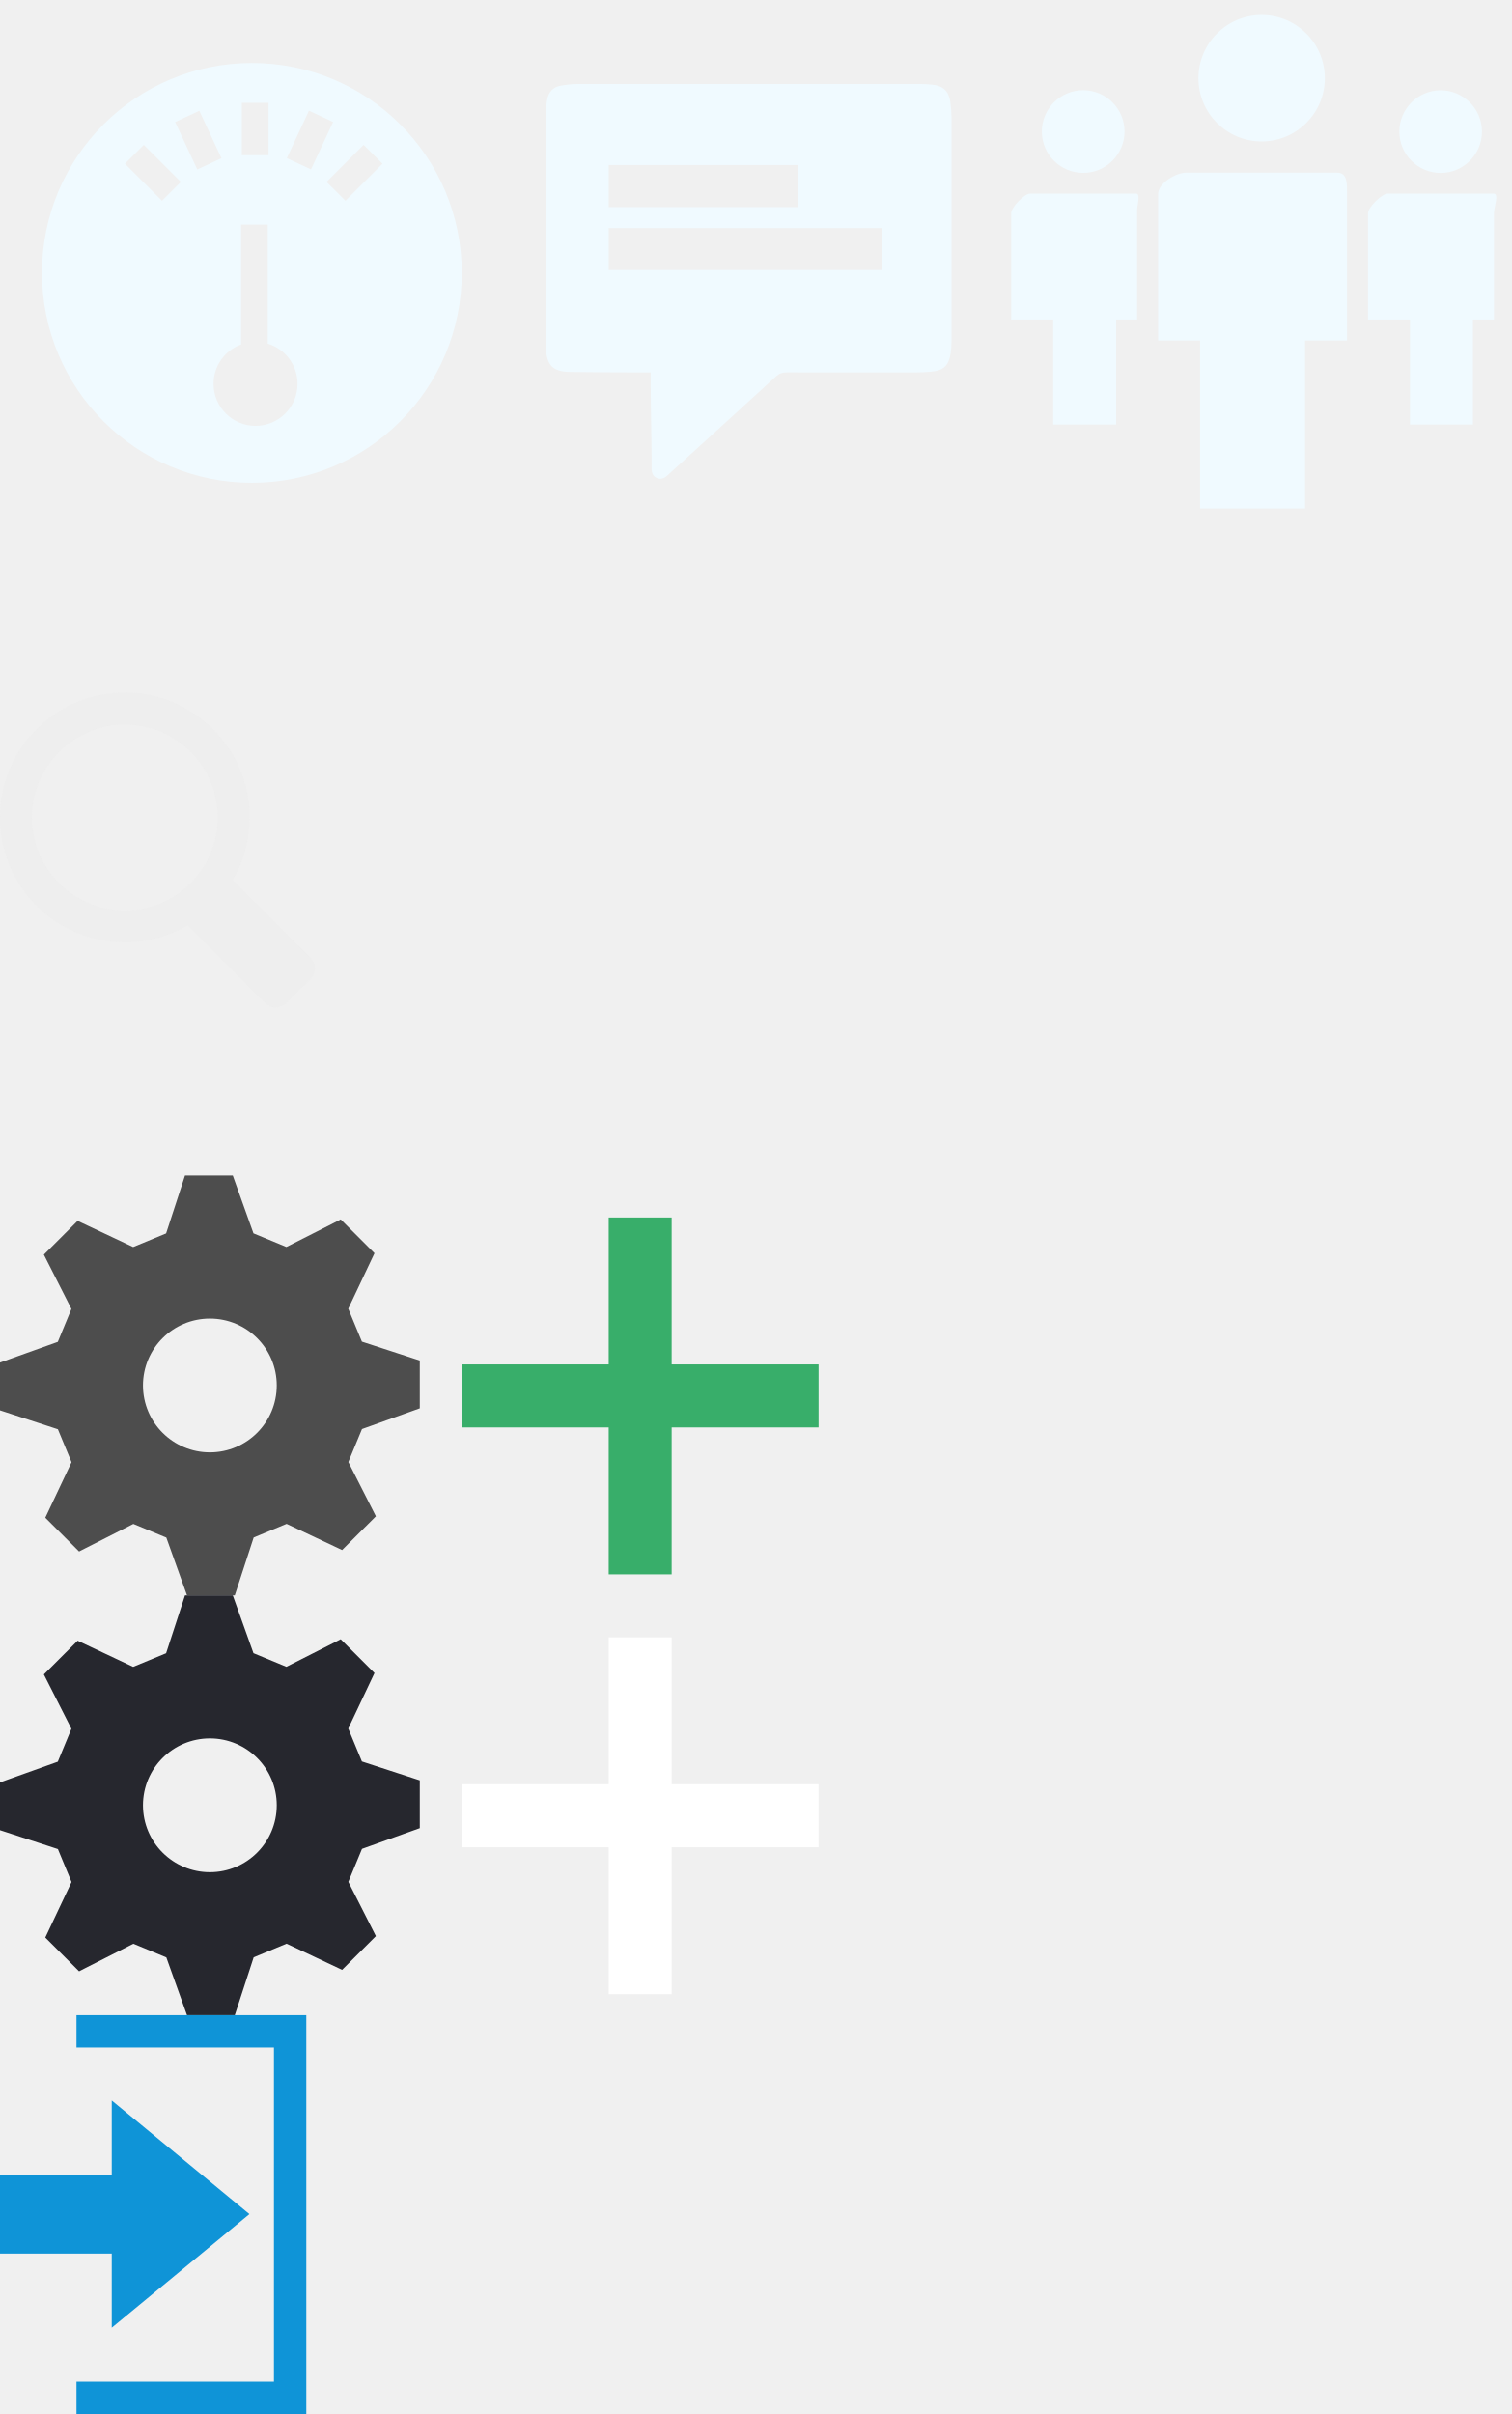
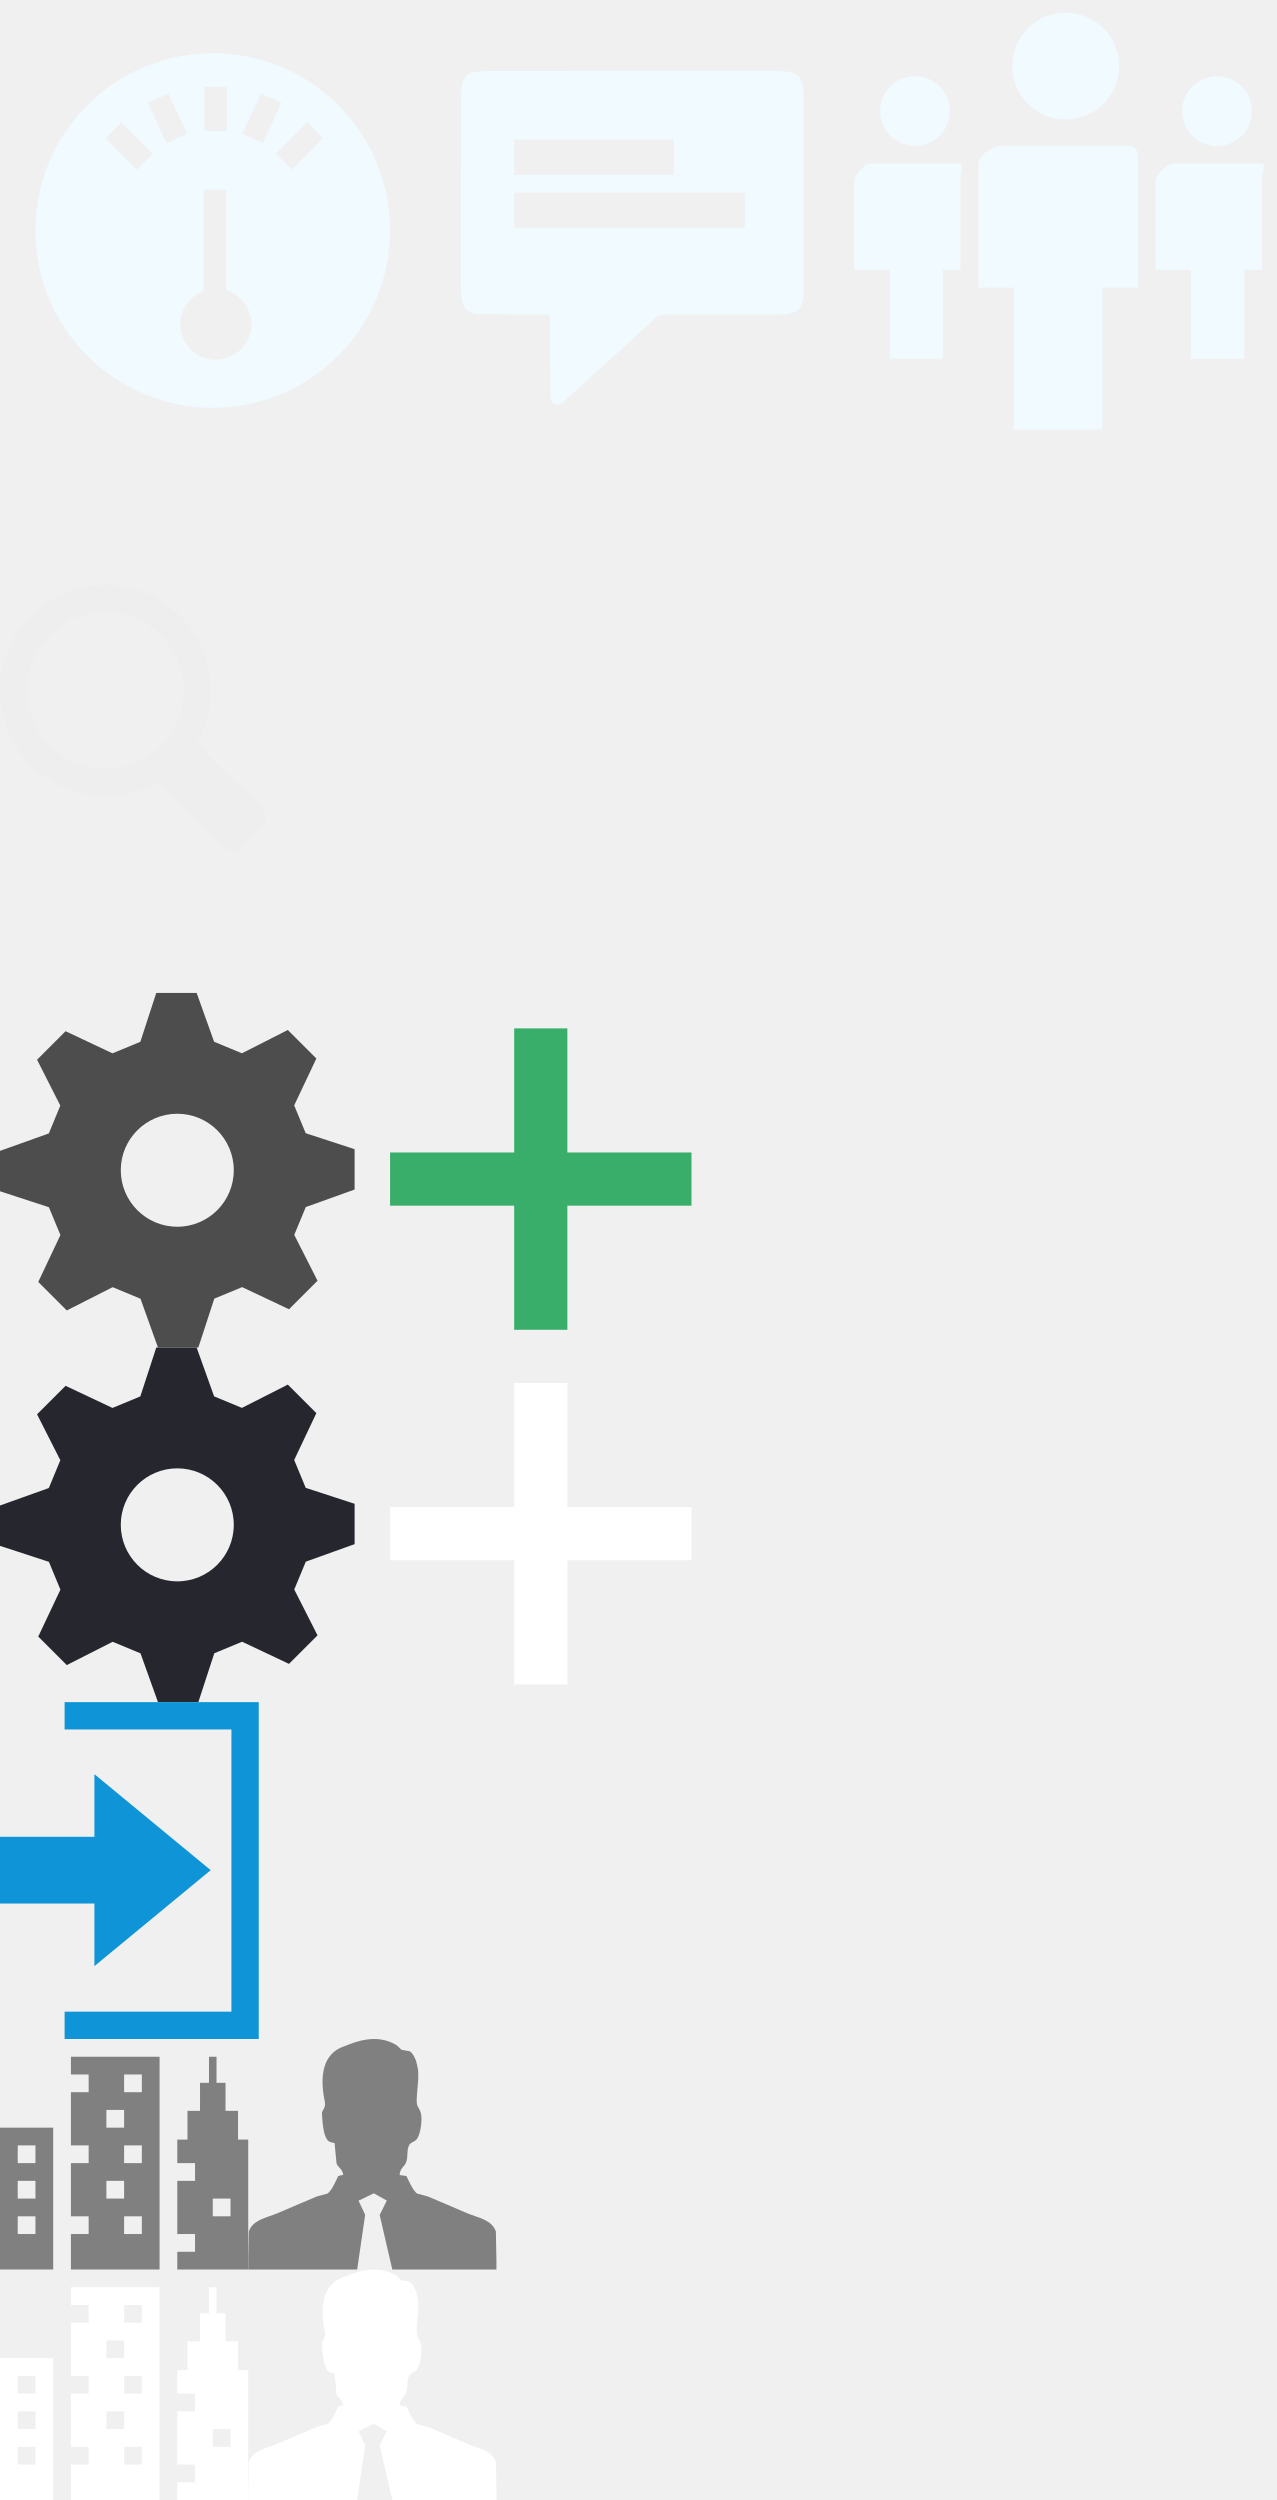
- <svg xmlns="http://www.w3.org/2000/svg" width="72px" height="115px" viewBox="0 0 72 115" version="1.1">
+ <svg xmlns="http://www.w3.org/2000/svg" width="72px" height="141px" viewBox="0 0 72 141" version="1.1">
  <description>Created with Sketch (http://www.bohemiancoding.com/sketch)</description>
  <defs />
  <g id="Page-1" stroke="none" stroke-width="1" fill="none" fill-rule="evenodd">
    <path d="M12,3 C6.477,3 2,7.477 2,13 C2,18.521 6.477,23 12,23 C17.522,23 22,18.521 22,13 C22,7.477 17.522,3 12,3 L12,3 Z M11.522,4.898 L12.794,4.898 L12.794,7.393 L11.522,7.393 L11.522,4.898 Z M7.719,9.564 L5.953,7.8 L6.852,6.902 L8.617,8.667 L7.719,9.564 L7.719,9.564 Z M8.344,5.812 L9.496,5.277 L10.551,7.538 L9.399,8.074 L8.344,5.812 L8.344,5.812 Z M12.174,20.288 C11.071,20.288 10.174,19.39 10.174,18.286 C10.174,17.422 10.721,16.689 11.487,16.41 L11.487,10.701 L12.758,10.701 L12.758,16.371 C13.578,16.622 14.176,17.384 14.176,18.286 C14.176,19.39 13.28,20.288 12.174,20.288 L12.174,20.288 Z M13.664,7.535 L14.719,5.273 L15.871,5.812 L14.817,8.071 L13.664,7.535 L13.664,7.535 Z M16.459,9.564 L15.559,8.667 L17.324,6.902 L18.223,7.8 L16.459,9.564 L16.459,9.564 Z" id="Dashboard" fill="#F0FAFF" />
    <path d="M45.333,5.606 C45.331,5.355 45.311,5.099 45.275,4.849 C45.2,4.337 44.935,4.089 44.417,4.034 C44.23,4.015 44.041,4.001 43.853,4.001 C38.4,3.999 32.947,3.999 27.493,4.003 C27.241,4.003 26.987,4.034 26.737,4.076 C26.347,4.138 26.126,4.391 26.063,4.773 C26.025,5.003 26.003,5.24 26.003,5.474 C25.999,9.081 26,12.689 26.001,16.296 C26.001,16.399 26.003,16.503 26.009,16.606 C26.057,17.411 26.345,17.704 27.153,17.719 C28.226,17.738 29.256,17.735 30.329,17.741 C30.555,17.743 31,17.741 31,17.741 L31,18.091 C31,19.419 31.042,20.746 31.046,22.076 C31.047,22.33 30.991,22.642 31.298,22.774 C31.598,22.903 31.795,22.651 31.985,22.477 C33.65,20.962 35.318,19.449 36.976,17.927 C37.128,17.788 37.281,17.738 37.482,17.739 C39.517,17.743 41.552,17.743 43.585,17.741 C43.84,17.741 44.096,17.731 44.349,17.708 C44.952,17.656 45.206,17.417 45.293,16.821 C45.319,16.636 45.333,16.446 45.333,16.259 C45.335,12.709 45.336,9.158 45.333,5.606 L45.333,5.606 Z M29,7.864 L38,7.864 L38,9.864 L29,9.864 L29,7.864 Z M29,10.864 L42,10.864 L42,12.864 L29,12.864 L29,10.864 Z" id="Tickets" fill="#F0FAFF" />
    <path d="M54.131,9.224 L49.078,9.224 C48.805,9.224 48.176,9.876 48.176,10.151 L48.176,15.224 L50.176,15.224 L50.176,20.224 L53.176,20.224 L53.176,15.224 L54.176,15.224 L54.176,9.996 C54.176,9.798 54.352,9.224 54.131,9.224 Z M51.606,8.236 C52.693,8.236 53.576,7.352 53.576,6.267 C53.576,5.181 52.693,4.296 51.606,4.296 C50.52,4.296 49.635,5.181 49.635,6.267 C49.635,7.352 50.52,8.236 51.606,8.236 Z M71.16,9.224 L66.113,9.224 C65.84,9.224 65.176,9.877 65.176,10.151 L65.176,15.224 L67.176,15.224 L67.176,20.224 L70.176,20.224 L70.176,15.224 L71.176,15.224 L71.176,10.151 C71.176,9.877 71.435,9.224 71.16,9.224 Z M68.637,8.239 C69.723,8.239 70.605,7.355 70.605,6.271 C70.605,5.185 69.723,4.3 68.637,4.3 C67.553,4.3 66.668,5.185 66.668,6.271 C66.668,7.355 67.553,8.239 68.637,8.239 Z M60.107,6.739 C61.77,6.739 63.119,5.388 63.119,3.728 C63.119,2.065 61.77,0.714 60.107,0.714 C58.447,0.714 57.096,2.065 57.096,3.728 C57.096,5.388 58.447,6.739 60.107,6.739 Z M63.695,8.224 L56.518,8.224 C56.012,8.224 55.176,8.737 55.176,9.245 L55.176,16.224 L57.176,16.224 L57.176,24.224 L62.176,24.224 L62.176,16.224 L64.176,16.224 L64.176,9.245 C64.176,8.737 64.203,8.224 63.695,8.224 Z" id="Customers" fill="#F0FAFF" />
    <path d="M5.92,43.374 C3.476,43.358 1.501,41.359 1.516,38.916 C1.534,36.491 3.518,34.516 5.947,34.516 L5.976,34.516 C7.158,34.523 8.267,34.992 9.097,35.834 C9.928,36.674 10.382,37.791 10.375,38.974 C10.365,40.15 9.903,41.258 9.067,42.087 C8.233,42.917 7.123,43.374 5.949,43.374 L5.92,43.374 M5.983,33 L5.945,33 C2.681,33 0.022,35.636 9.14660647e-05,38.907 C-0.018,42.191 2.623,44.869 5.907,44.89 L5.949,44.89 C7.038,44.89 8.062,44.596 8.94,44.08 L12.553,47.695 L12.645,47.783 C12.782,47.92 12.96,47.988 13.139,47.988 C13.318,47.988 13.497,47.92 13.633,47.783 L14.797,46.622 C15.069,46.348 15.069,45.905 14.797,45.633 L14.706,45.54 L11.088,41.924 C11.593,41.058 11.883,40.056 11.89,38.983 C11.914,35.699 9.267,33.022 5.983,33" id="Search" fill-opacity="0.5" fill="#ECECEC" />
    <path d="M20,67.09 L20,64.814 L19.678,64.709 L17.242,63.914 L16.592,62.344 L17.842,59.701 L16.232,58.09 L15.93,58.246 L13.644,59.405 L12.076,58.755 L11.09,56 L8.814,56 L7.914,58.758 L6.344,59.408 L3.699,58.16 L2.09,59.768 L2.244,60.072 L3.402,62.356 L2.754,63.925 L0,64.911 L0,67.187 L0.32,67.291 L2.758,68.088 L3.408,69.656 L2.158,72.301 L3.768,73.911 L4.068,73.757 L6.353,72.597 L7.924,73.248 L8.91,76 L11.186,76 L11.291,75.68 L12.086,73.244 L13.654,72.594 L16.299,73.842 L17.908,72.234 L17.756,71.932 L16.596,69.648 L17.246,68.078 L20,67.09 L20,67.09 Z M10,69.188 C8.24,69.188 6.812,67.762 6.812,66 C6.812,64.24 8.24,62.815 10,62.815 C11.76,62.815 13.185,64.24 13.185,66 C13.185,67.762 11.76,69.188 10,69.188 L10,69.188 Z" id="cog" fill="#4D4D4D" />
    <path d="M20,87.09 L20,84.814 L19.678,84.709 L17.242,83.914 L16.592,82.344 L17.842,79.701 L16.232,78.09 L15.93,78.246 L13.644,79.405 L12.076,78.755 L11.09,76 L8.814,76 L7.914,78.758 L6.344,79.408 L3.699,78.16 L2.09,79.768 L2.244,80.072 L3.402,82.356 L2.754,83.925 L0,84.911 L0,87.187 L0.32,87.291 L2.758,88.088 L3.408,89.656 L2.158,92.301 L3.768,93.911 L4.068,93.757 L6.353,92.597 L7.924,93.248 L8.91,96 L11.186,96 L11.291,95.68 L12.086,93.244 L13.654,92.594 L16.299,93.842 L17.908,92.234 L17.756,91.932 L16.596,89.648 L17.246,88.078 L20,87.09 L20,87.09 Z M10,89.188 C8.24,89.188 6.812,87.762 6.812,86 C6.812,84.24 8.24,82.815 10,82.815 C11.76,82.815 13.185,84.24 13.185,86 C13.185,87.762 11.76,89.188 10,89.188 L10,89.188 Z" id="dark-cog" fill="#26272E" />
    <path d="M31,66 L31,59 L30,59 L30,66 L23,66 L23,67 L30,67 L30,74 L31,74 L31,67 L38,67 L38,66 L31,66 Z" id="green-plus" stroke="#38AE6A" stroke-width="2" />
    <path d="M31,86 L31,79 L30,79 L30,86 L23,86 L23,87 L30,87 L30,94 L31,94 L31,87 L38,87 L38,86 L31,86 Z" id="white-plus" stroke="#FFFFFF" stroke-width="2" />
    <path d="M5.324,110.89 L11.883,105.477 L5.324,100.064 L5.324,103.596 L0,103.596 L0,107.358 L5.324,107.358 L5.324,110.89 L5.324,110.89 Z M3.644,96 L3.644,97.542 L13.052,97.542 L13.052,113.459 L3.644,113.459 L3.644,115 L14.593,115 L14.593,96 L3.644,96 L3.644,96 Z" id="sign-out" fill="#0F94D7" />
+     <path d="M4,128 L9,128 L9,116 L4,116 L4,128 Z M7,125 L8,125 L8,126 L7,126 L7,125 Z M6,123 L7,123 L7,124 L6,124 L6,123 Z M7,121 L8,121 L8,122 L7,122 L7,121 Z M6,119 L7,119 L7,120 L6,120 L6,119 Z M7,117 L8,117 L8,118 L7,118 L7,117 Z M4,117 L5,117 L5,118 L4,118 L4,117 Z M4,121 L5,121 L5,122 L4,122 L4,121 Z M4,125 L5,125 L5,126 L4,126 L4,125 Z M1.52039063e-16,128 L3,128 L3,120 L0,120 L1.52039063e-16,128 Z M1,121 L2,121 L2,122 L1,122 L1,121 Z M1,123 L2,123 L2,124 L1,124 L1,123 Z M1,125 L2,125 L2,126 L1,126 L1,125 Z M13.425,119.052 L12.719,119.052 L12.719,117.471 L12.212,117.471 L12.212,116 L11.788,116 L11.788,117.471 L11.281,117.471 L11.281,119.052 L10.574,119.052 L10.574,120.673 L10,120.673 L10,128 L14,128 L14,120.673 L13.425,120.673 L13.425,119.052 Z M10,126 L11,126 L11,127 L10,127 L10,126 Z M10,122 L11,122 L11,123 L10,123 L10,122 Z M12,124 L13,124 L13,125 L12,125 L12,124 Z" id="organisation" fill="#808080" />
+     <path d="M4,141 L9,141 L9,129 L4,129 L4,141 Z M7,138 L8,138 L8,139 L7,139 L7,138 Z M6,136 L7,136 L7,137 L6,137 L6,136 Z M7,134 L8,134 L8,135 L7,135 L7,134 Z M6,132 L7,132 L7,133 L6,133 L6,132 Z M7,130 L8,130 L8,131 L7,131 L7,130 Z M4,130 L5,130 L5,131 L4,131 L4,130 Z M4,134 L5,134 L5,135 L4,135 L4,134 Z M4,138 L5,138 L5,139 L4,139 L4,138 Z M1.52039063e-16,141 L3,141 L3,133 L0,133 L1.52039063e-16,141 Z M1,134 L2,134 L2,135 L1,135 L1,134 Z M1,136 L2,136 L2,137 L1,137 L1,136 Z M1,138 L2,138 L2,139 L1,139 L1,138 Z M13.425,132.052 L12.719,132.052 L12.719,130.471 L12.212,130.471 L12.212,129 L11.788,129 L11.788,130.471 L11.281,130.471 L11.281,132.052 L10.574,132.052 L10.574,133.673 L10,133.673 L10,141 L14,141 L14,133.673 L13.425,133.673 L13.425,132.052 Z M10,139 L11,139 L11,140 L10,140 L10,139 Z M10,135 L11,135 L11,136 L10,136 L10,135 Z M12,137 L13,137 L13,138 L12,138 L12,137 Z" id="organisation" fill="#FFFFFF" />
+     <path d="M26.321,124.815 C25.617,124.516 24.834,124.17 24.13,123.88 C23.929,123.826 23.728,123.771 23.527,123.716 C23.288,123.55 23.053,123 22.924,122.728 C22.796,122.708 22.67,122.691 22.541,122.673 C22.561,122.249 22.823,122.226 22.924,121.903 C23.015,121.619 22.934,121.249 23.077,120.984 C23.177,120.802 23.402,120.8 23.514,120.643 C23.616,120.501 23.684,120.251 23.716,120.076 C23.773,119.757 23.824,119.321 23.673,119.005 C23.585,118.824 23.531,118.806 23.506,118.585 C23.479,118.317 23.585,117.445 23.588,117.256 C23.601,116.767 23.588,116.727 23.471,116.25 C23.471,116.25 23.327,115.818 23.104,115.689 L22.654,115.612 L22.377,115.355 C21.26,114.665 20.064,115.148 19.422,115.409 C18.499,115.709 17.914,116.616 18.322,118.553 C18.391,118.884 18.14,119.033 18.158,119.212 C18.193,119.606 18.201,120.557 18.573,120.79 C18.608,120.812 18.872,120.878 18.869,120.86 C18.906,121.245 18.942,121.63 18.98,122.014 C19.072,122.269 19.296,122.298 19.36,122.658 L19.074,122.728 C18.947,123 18.711,123.55 18.472,123.716 C18.27,123.771 18.071,123.826 17.87,123.88 C17.166,124.17 16.383,124.516 15.677,124.815 C15.036,125.086 14.266,125.183 14.033,125.858 C14.033,126.317 13.991,127.399 14.002,128 L20.145,128 L20.595,124.912 L20.221,124.119 L21.086,123.704 L21.815,124.111 L21.414,124.927 L22.125,128 L27.998,128 C28.01,127.399 27.967,126.317 27.967,125.858 C27.733,125.183 26.965,125.086 26.321,124.815 Z" id="user" fill="#808080" />
+     <path d="M26.321,137.815 C25.617,137.516 24.834,137.17 24.13,136.88 C23.929,136.826 23.728,136.771 23.527,136.716 C23.288,136.55 23.053,136 22.924,135.728 C22.796,135.708 22.67,135.691 22.541,135.673 C22.561,135.249 22.823,135.226 22.924,134.903 C23.015,134.619 22.934,134.249 23.077,133.984 C23.177,133.802 23.402,133.8 23.514,133.643 C23.616,133.501 23.684,133.251 23.716,133.076 C23.773,132.757 23.824,132.321 23.673,132.005 C23.585,131.824 23.531,131.806 23.506,131.585 C23.479,131.317 23.585,130.445 23.588,130.256 C23.601,129.767 23.588,129.727 23.471,129.25 C23.471,129.25 23.327,128.818 23.104,128.689 L22.654,128.612 L22.377,128.355 C21.26,127.665 20.064,128.148 19.422,128.409 C18.499,128.709 17.914,129.616 18.322,131.553 C18.391,131.884 18.14,132.033 18.158,132.212 C18.193,132.606 18.201,133.557 18.573,133.79 C18.608,133.812 18.872,133.878 18.869,133.86 C18.906,134.245 18.942,134.63 18.98,135.014 C19.072,135.269 19.296,135.298 19.36,135.658 L19.074,135.728 C18.947,136 18.711,136.55 18.472,136.716 C18.27,136.771 18.071,136.826 17.87,136.88 C17.166,137.17 16.383,137.516 15.677,137.815 C15.036,138.086 14.266,138.183 14.033,138.858 C14.033,139.317 13.991,140.399 14.002,141 L20.145,141 L20.595,137.912 L20.221,137.119 L21.086,136.704 L21.815,137.111 L21.414,137.927 L22.125,141 L27.998,141 C28.01,140.399 27.967,139.317 27.967,138.858 C27.733,138.183 26.965,138.086 26.321,137.815 Z" id="user" fill="#FFFFFF" />
  </g>
</svg>
